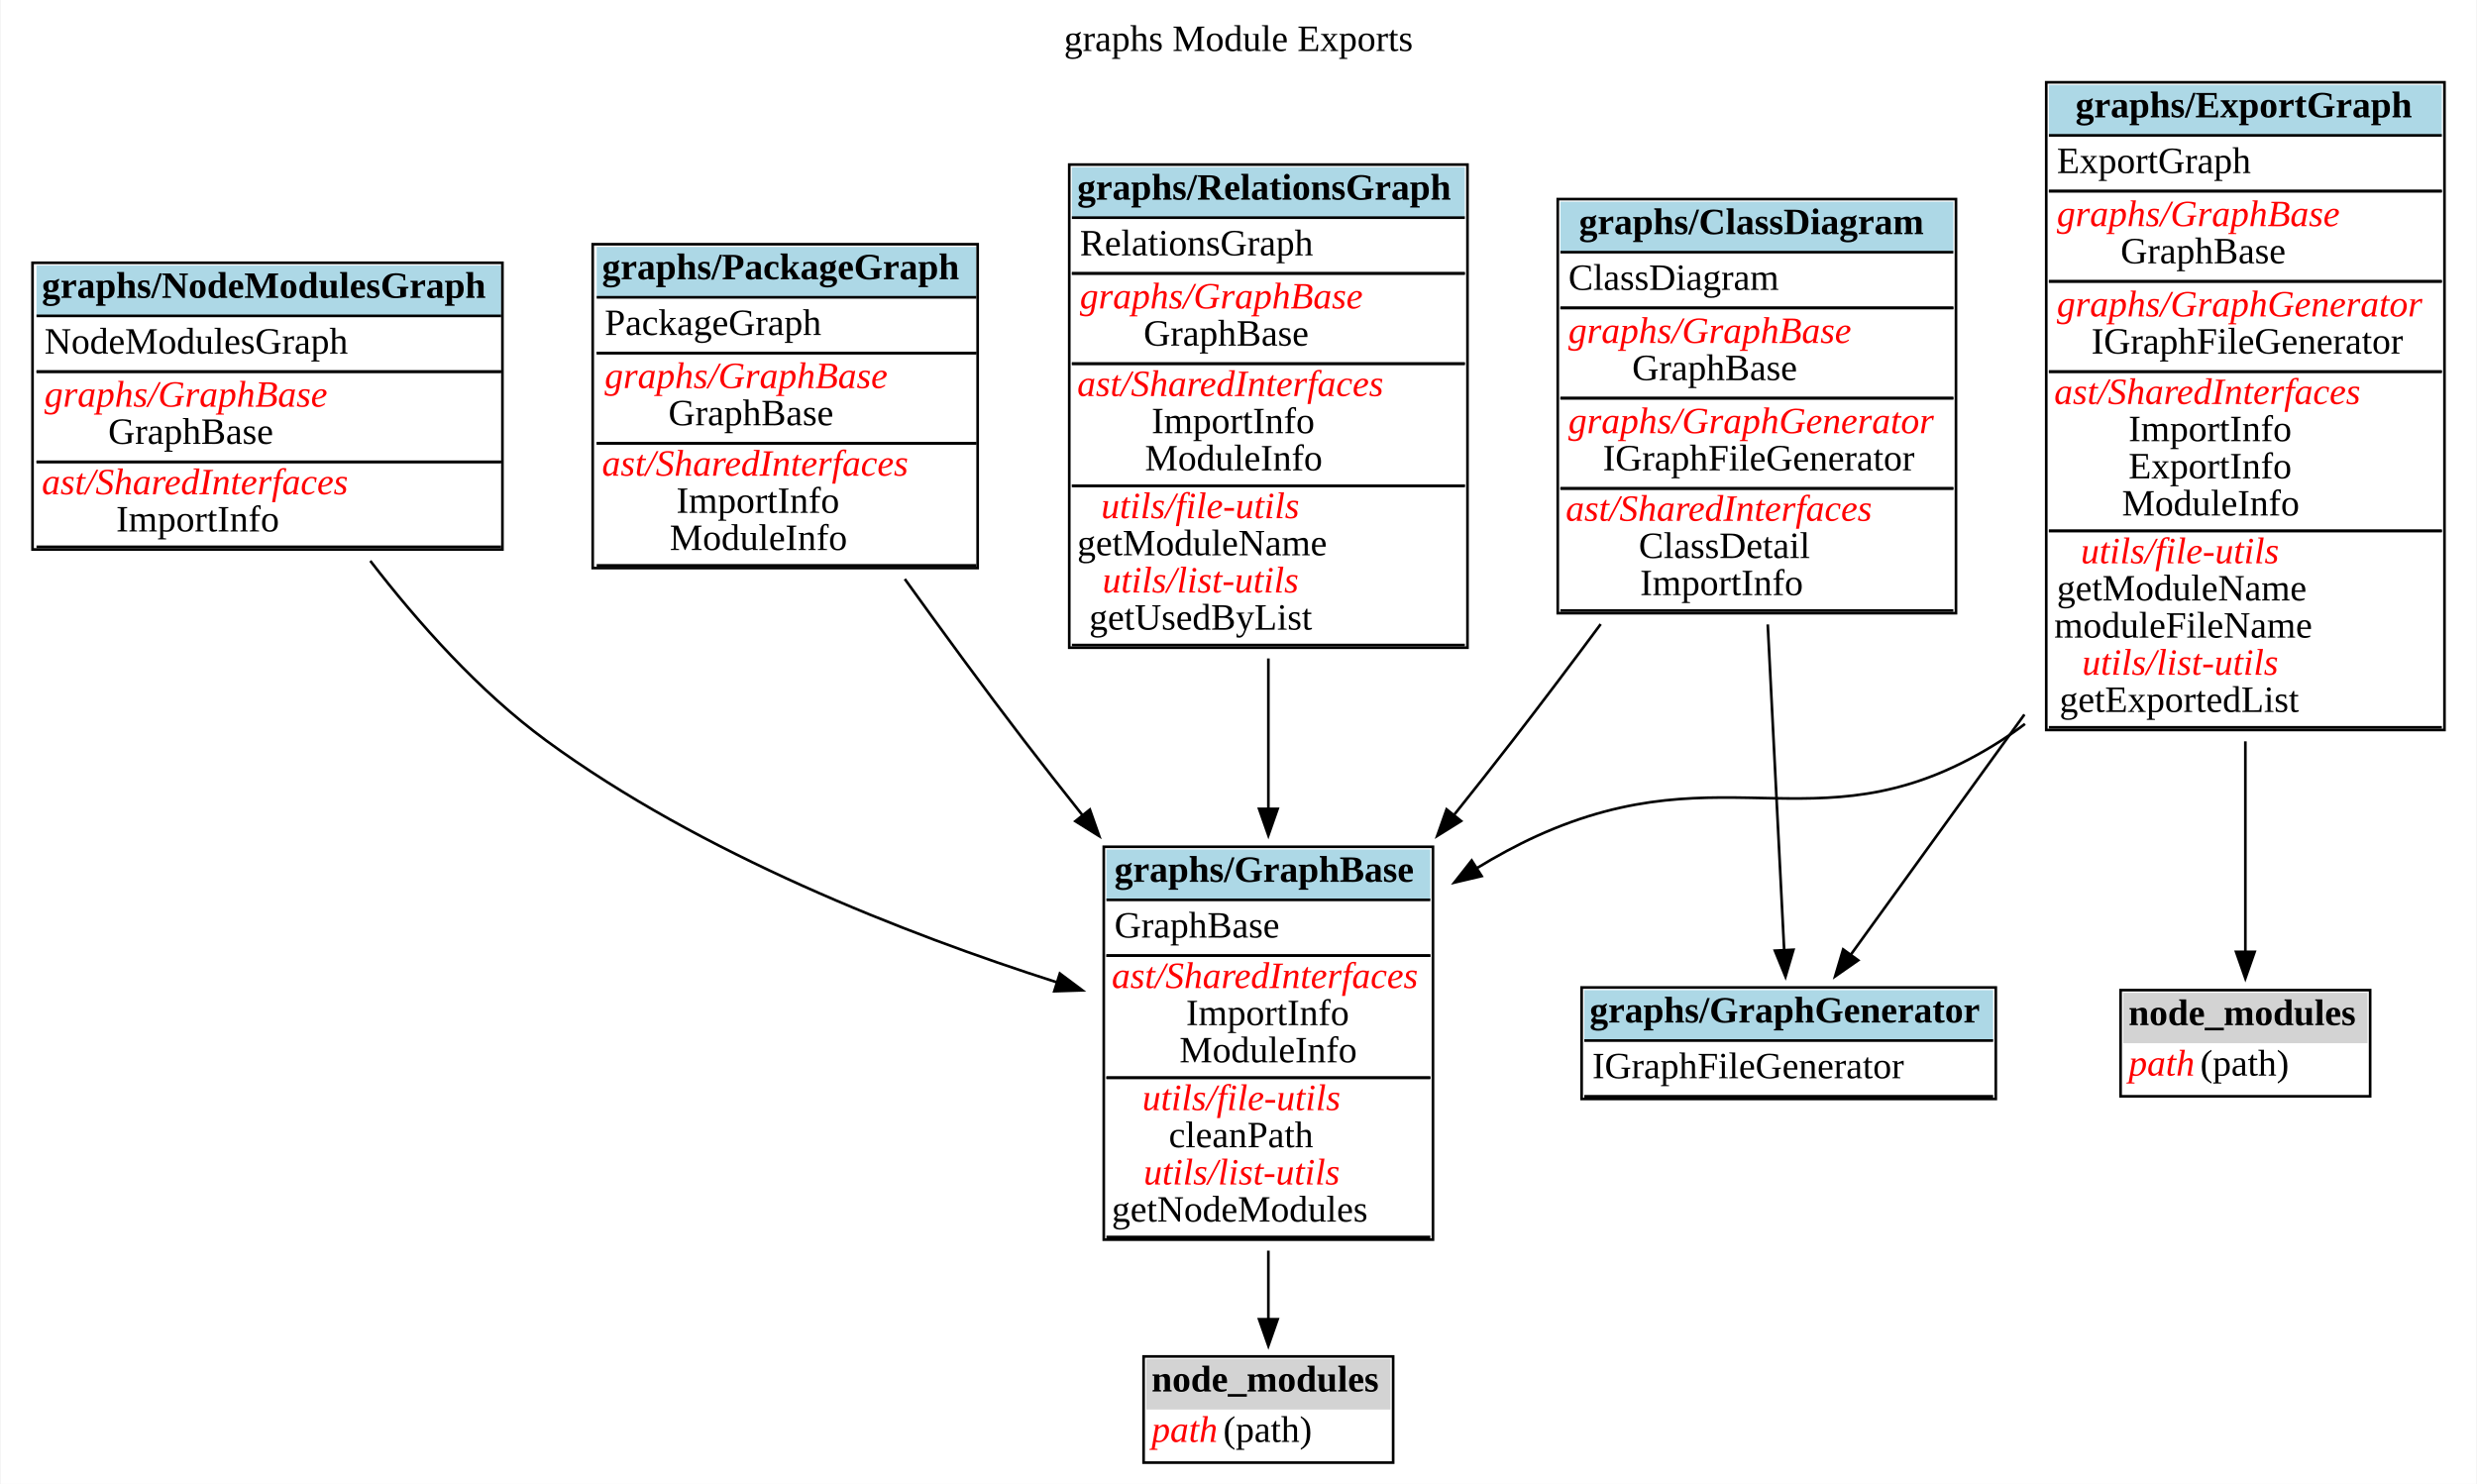
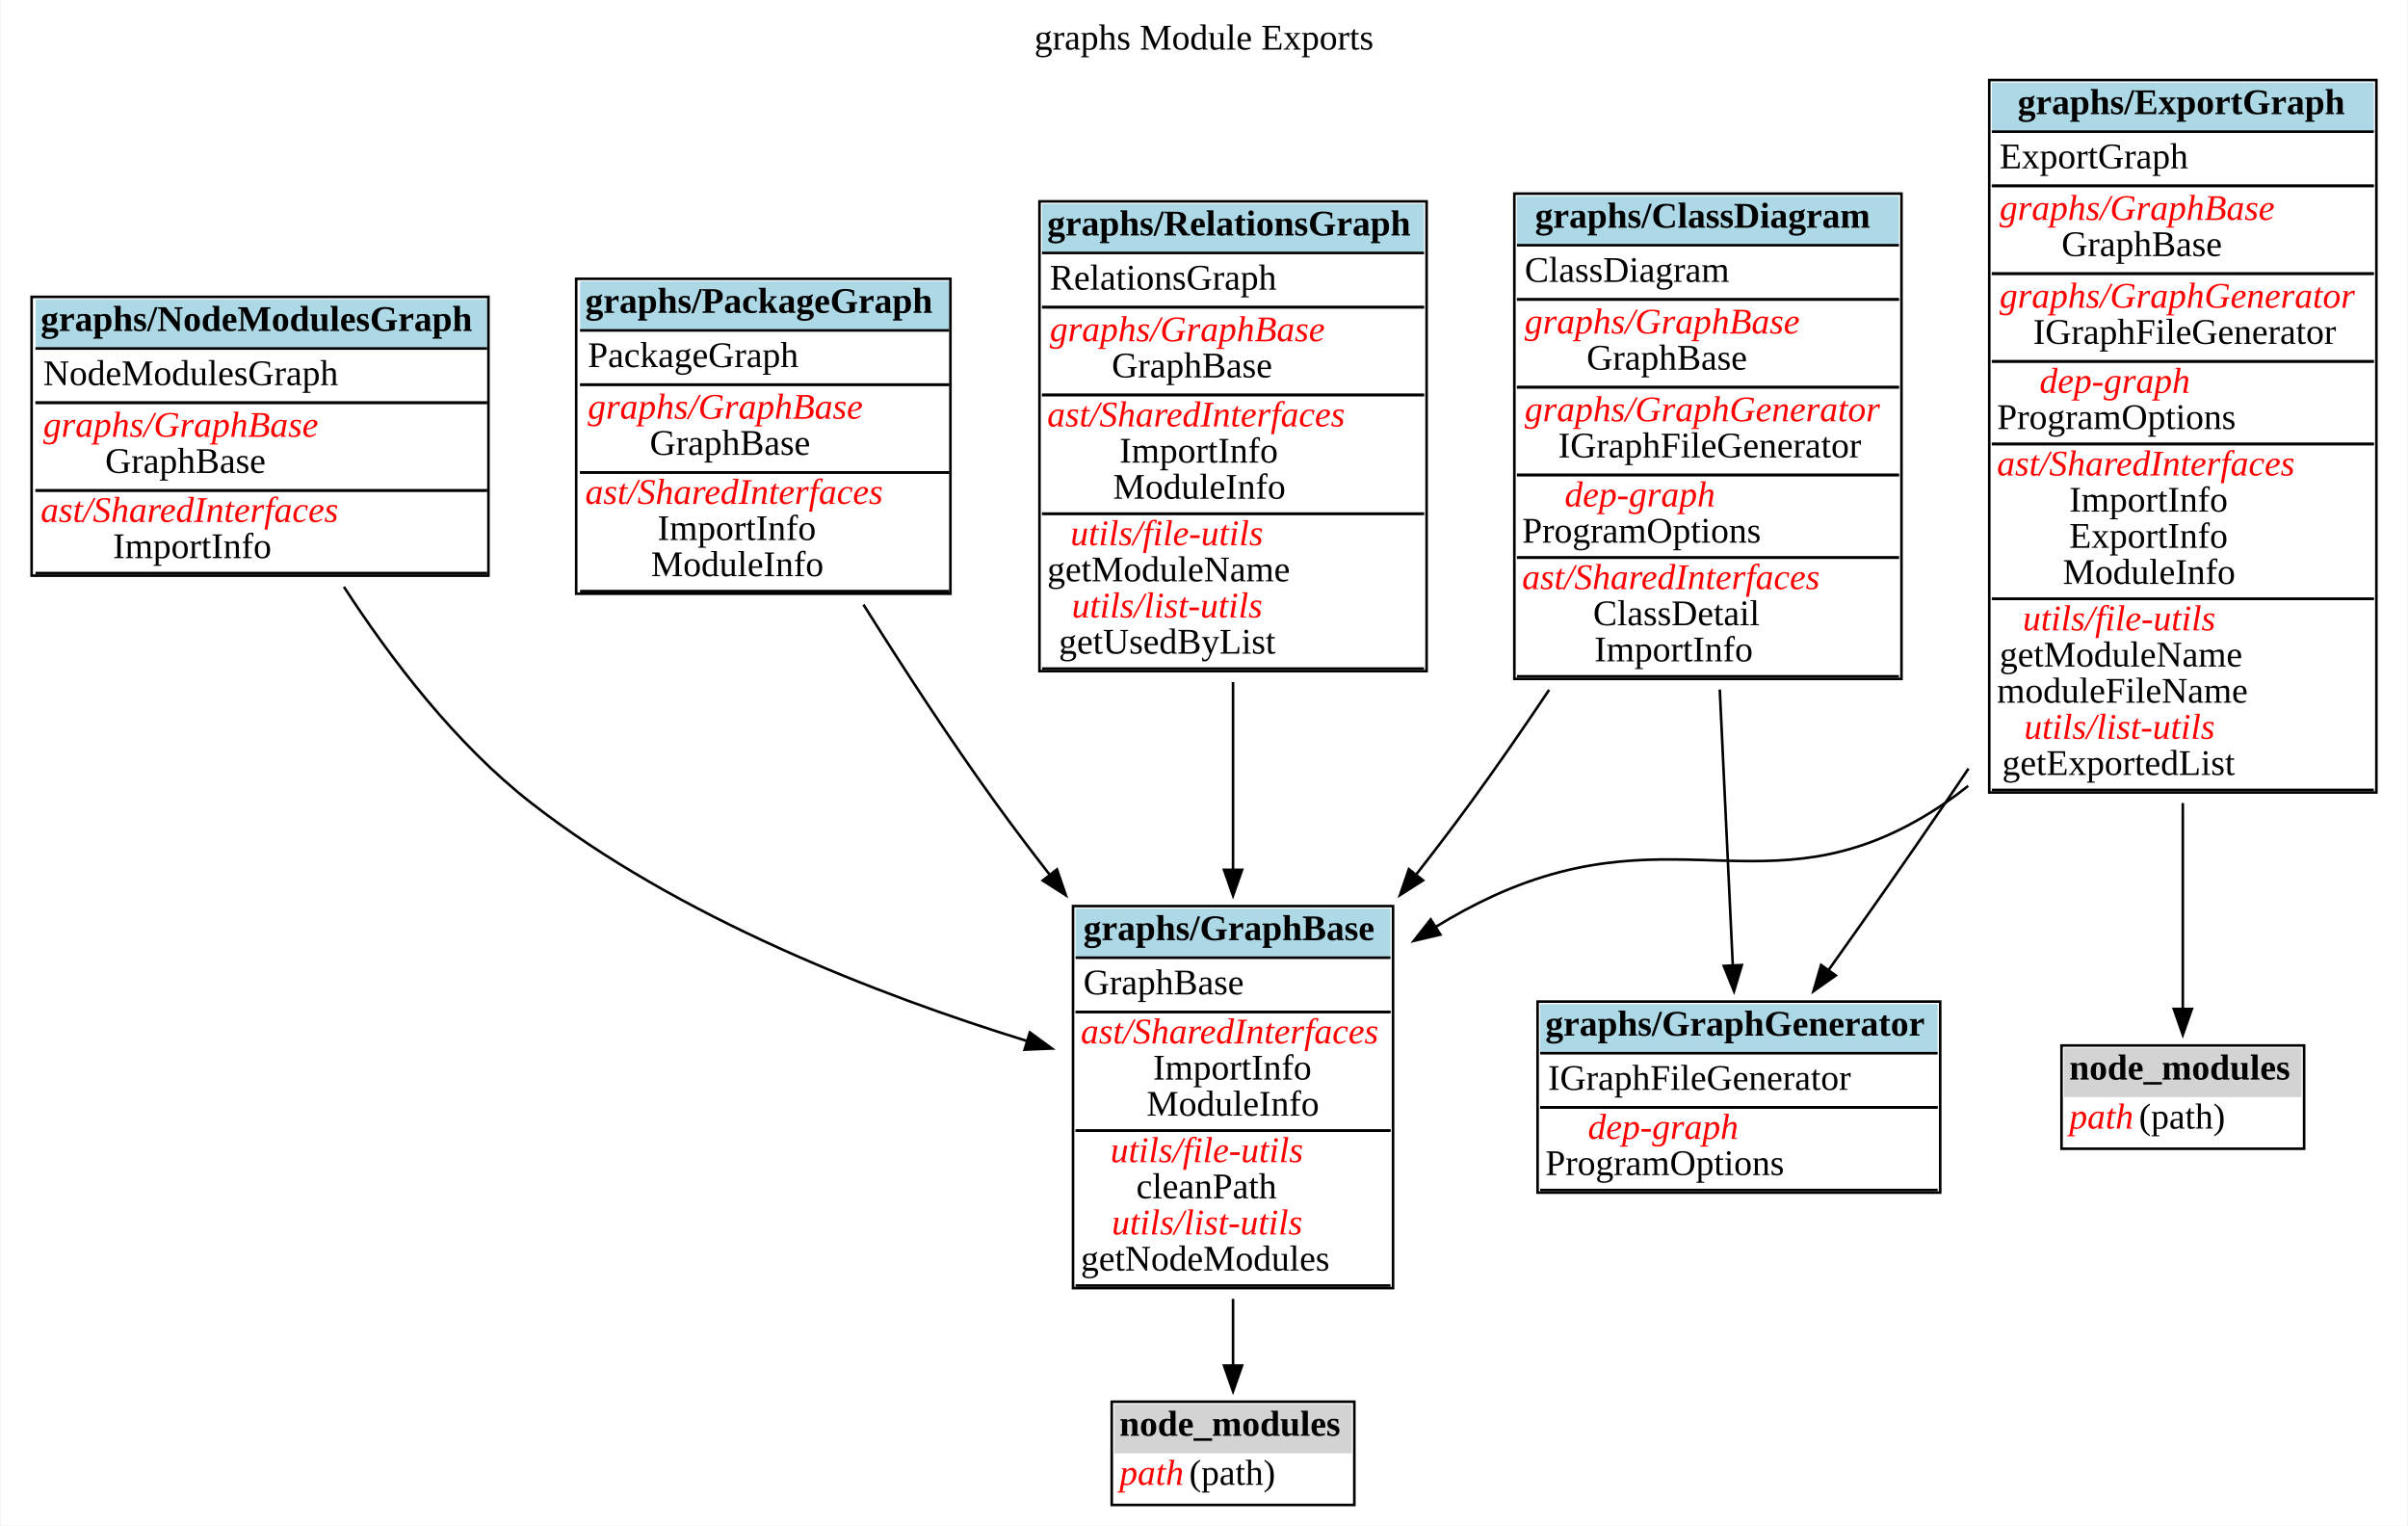
- <svg xmlns="http://www.w3.org/2000/svg" width="933pt" height="559pt" viewBox="0.00 0.00 932.50 559.00">
-   <g id="graph0" class="graph" transform="scale(1 1) rotate(0) translate(4 555)">
-     <polygon fill="white" stroke="transparent" points="-4,4 -4,-555 928.5,-555 928.5,4 -4,4" />
-     <text text-anchor="middle" x="462.25" y="-535.8" font-family="Times New Roman,serif" font-size="14.00">graphs Module Exports</text>
+ <svg xmlns="http://www.w3.org/2000/svg" xmlns:xlink="http://www.w3.org/1999/xlink" width="933pt" height="591pt" viewBox="0.00 0.00 932.50 591.00">
+   <g id="graph0" class="graph" transform="scale(1 1) rotate(0) translate(4 587)">
+     <polygon fill="white" stroke="transparent" points="-4,4 -4,-587 928.5,-587 928.5,4 -4,4" />
+     <text text-anchor="middle" x="462.25" y="-567.8" font-family="Times New Roman,serif" font-size="14.00">graphs Module Exports</text>
    <g id="node1" class="node">
-       <polygon fill="lightblue" stroke="transparent" points="583.5,-460 583.5,-479 731.5,-479 731.5,-460 583.5,-460" />
-       <text text-anchor="start" x="590.5" y="-466.8" font-family="Times New Roman,serif" font-weight="bold" font-size="14.00">graphs/ClassDiagram</text>
-       <polyline fill="none" stroke="black" points="583.5,-439 731.5,-439 " />
-       <polyline fill="none" stroke="black" points="731.5,-460 583.5,-460 " />
-       <text text-anchor="start" x="586.5" y="-445.8" font-family="Times New Roman,serif" font-size="14.00">ClassDiagram</text>
-       <polyline fill="none" stroke="black" points="583.5,-405 731.5,-405 " />
-       <polyline fill="none" stroke="black" points="731.5,-439 583.5,-439 " />
-       <text text-anchor="start" x="586.5" y="-425.8" font-family="Times New Roman,serif" font-style="italic" font-size="14.00" fill="red">graphs/GraphBase</text>
-       <text text-anchor="start" x="610.5" y="-411.8" font-family="Times New Roman,serif" font-size="14.00">GraphBase</text>
+       <g id="a_node1_0">
+         <a xlink:href="docs/tsdocs/modules/_graphs_ClassDiagram_.html" xlink:title="&lt;TABLE&gt;" target="_blank">
+           <polygon fill="lightblue" stroke="transparent" points="583.5,-492 583.5,-511 731.5,-511 731.5,-492 583.5,-492" />
+           <text text-anchor="start" x="590.5" y="-498.8" font-family="Times New Roman,serif" font-weight="bold" font-size="14.00">graphs/ClassDiagram</text>
+         </a>
+       </g>
+       <polyline fill="none" stroke="black" points="583.5,-471 731.5,-471 " />
+       <polyline fill="none" stroke="black" points="731.5,-492 583.5,-492 " />
+       <text text-anchor="start" x="586.5" y="-477.8" font-family="Times New Roman,serif" font-size="14.00">ClassDiagram</text>
+       <polyline fill="none" stroke="black" points="583.5,-437 731.5,-437 " />
+       <polyline fill="none" stroke="black" points="731.5,-471 583.5,-471 " />
+       <text text-anchor="start" x="586.5" y="-457.8" font-family="Times New Roman,serif" font-style="italic" font-size="14.00" fill="red">graphs/GraphBase</text>
+       <text text-anchor="start" x="610.5" y="-443.8" font-family="Times New Roman,serif" font-size="14.00">GraphBase</text>
+       <polyline fill="none" stroke="black" points="583.5,-403 731.5,-403 " />
+       <polyline fill="none" stroke="black" points="731.5,-437 583.5,-437 " />
+       <text text-anchor="start" x="586.5" y="-423.8" font-family="Times New Roman,serif" font-style="italic" font-size="14.00" fill="red">graphs/GraphGenerator</text>
+       <text text-anchor="start" x="599.5" y="-409.8" font-family="Times New Roman,serif" font-size="14.00">IGraphFileGenerator</text>
      <polyline fill="none" stroke="black" points="583.5,-371 731.5,-371 " />
-       <polyline fill="none" stroke="black" points="731.5,-405 583.5,-405 " />
-       <text text-anchor="start" x="586.5" y="-391.8" font-family="Times New Roman,serif" font-style="italic" font-size="14.00" fill="red">graphs/GraphGenerator</text>
-       <text text-anchor="start" x="599.5" y="-377.8" font-family="Times New Roman,serif" font-size="14.00">IGraphFileGenerator</text>
+       <polyline fill="none" stroke="black" points="731.5,-403 583.5,-403 " />
+       <text text-anchor="start" x="602" y="-390.8" font-family="Times New Roman,serif" font-style="italic" font-size="14.00" fill="red">dep-graph</text>
+       <text text-anchor="start" x="585.5" y="-376.8" font-family="Times New Roman,serif" font-size="14.00">ProgramOptions</text>
      <polyline fill="none" stroke="black" points="583.5,-325 731.5,-325 " />
      <polyline fill="none" stroke="black" points="731.5,-371 583.5,-371 " />
      <text text-anchor="start" x="585.5" y="-358.8" font-family="Times New Roman,serif" font-style="italic" font-size="14.00" fill="red">ast/SharedInterfaces</text>
      <text text-anchor="start" x="613" y="-344.8" font-family="Times New Roman,serif" font-size="14.00">ClassDetail</text>
      <text text-anchor="start" x="613.5" y="-330.8" font-family="Times New Roman,serif" font-size="14.00">ImportInfo</text>
-       <polygon fill="none" stroke="black" points="582.5,-324 582.5,-480 732.5,-480 732.5,-324 582.5,-324" />
+       <polygon fill="none" stroke="black" points="582.5,-324 582.5,-512 732.5,-512 732.5,-324 582.5,-324" />
    </g>
    <g id="node4" class="node">
-       <polygon fill="lightblue" stroke="transparent" points="412.5,-216 412.5,-235 534.5,-235 534.5,-216 412.5,-216" />
-       <text text-anchor="start" x="415.5" y="-222.8" font-family="Times New Roman,serif" font-weight="bold" font-size="14.00">graphs/GraphBase</text>
+       <g id="a_node4_1">
+         <a xlink:href="docs/tsdocs/modules/_graphs_GraphBase_.html" xlink:title="&lt;TABLE&gt;" target="_blank">
+           <polygon fill="lightblue" stroke="transparent" points="412.5,-216 412.5,-235 534.5,-235 534.5,-216 412.5,-216" />
+           <text text-anchor="start" x="415.5" y="-222.8" font-family="Times New Roman,serif" font-weight="bold" font-size="14.00">graphs/GraphBase</text>
+         </a>
+       </g>
      <polyline fill="none" stroke="black" points="412.5,-195 534.5,-195 " />
      <polyline fill="none" stroke="black" points="534.5,-216 412.5,-216 " />
      <text text-anchor="start" x="415.5" y="-201.8" font-family="Times New Roman,serif" font-size="14.00">GraphBase</text>
      <polyline fill="none" stroke="black" points="412.5,-149 534.5,-149 " />
      <polyline fill="none" stroke="black" points="534.5,-195 412.5,-195 " />
      <text text-anchor="start" x="414.5" y="-182.8" font-family="Times New Roman,serif" font-style="italic" font-size="14.00" fill="red">ast/SharedInterfaces</text>
      <text text-anchor="start" x="442.5" y="-168.8" font-family="Times New Roman,serif" font-size="14.00">ImportInfo</text>
      <text text-anchor="start" x="440" y="-154.8" font-family="Times New Roman,serif" font-size="14.00">ModuleInfo</text>
      <polyline fill="none" stroke="black" points="412.5,-89 534.5,-89 " />
      <polyline fill="none" stroke="black" points="534.5,-149 412.5,-149 " />
      <text text-anchor="start" x="426" y="-136.8" font-family="Times New Roman,serif" font-style="italic" font-size="14.00" fill="red">utils/file-utils</text>
      <text text-anchor="start" x="436" y="-122.8" font-family="Times New Roman,serif" font-size="14.00">cleanPath</text>
      <text text-anchor="start" x="426.5" y="-108.8" font-family="Times New Roman,serif" font-style="italic" font-size="14.00" fill="red">utils/list-utils</text>
      <text text-anchor="start" x="414.5" y="-94.8" font-family="Times New Roman,serif" font-size="14.00">getNodeModules</text>
      <polygon fill="none" stroke="black" points="411.5,-88 411.5,-236 535.5,-236 535.5,-88 411.5,-88" />
    </g>
    <g id="edge3" class="edge">
-       <path fill="none" stroke="black" d="M598.68,-319.88C587.78,-305.18 576.39,-290.06 565.5,-276 558.42,-266.86 550.94,-257.38 543.42,-247.97" />
-       <polygon fill="black" stroke="black" points="546.09,-245.71 537.1,-240.1 540.63,-250.09 546.09,-245.71" />
+       <path fill="none" stroke="black" d="M595.97,-319.76C586.04,-304.92 575.67,-289.93 565.5,-276 558.87,-266.91 551.76,-257.57 544.55,-248.34" />
+       <polygon fill="black" stroke="black" points="547.12,-245.96 538.19,-240.27 541.62,-250.29 547.12,-245.96" />
    </g>
    <g id="node6" class="node">
-       <polygon fill="lightblue" stroke="transparent" points="592.5,-163 592.5,-182 746.5,-182 746.5,-163 592.5,-163" />
-       <text text-anchor="start" x="594.5" y="-169.8" font-family="Times New Roman,serif" font-weight="bold" font-size="14.00">graphs/GraphGenerator</text>
-       <polyline fill="none" stroke="black" points="592.5,-142 746.5,-142 " />
-       <polyline fill="none" stroke="black" points="746.5,-163 592.5,-163 " />
-       <text text-anchor="start" x="595.5" y="-148.8" font-family="Times New Roman,serif" font-size="14.00">IGraphFileGenerator</text>
-       <polygon fill="none" stroke="black" points="591.5,-141 591.5,-183 747.5,-183 747.5,-141 591.5,-141" />
+       <g id="a_node6_2">
+         <a xlink:href="docs/tsdocs/modules/_graphs_GraphGenerator_.html" xlink:title="&lt;TABLE&gt;" target="_blank">
+           <polygon fill="lightblue" stroke="transparent" points="592.5,-179 592.5,-198 746.5,-198 746.5,-179 592.5,-179" />
+           <text text-anchor="start" x="594.5" y="-185.8" font-family="Times New Roman,serif" font-weight="bold" font-size="14.00">graphs/GraphGenerator</text>
+         </a>
+       </g>
+       <polyline fill="none" stroke="black" points="592.5,-158 746.5,-158 " />
+       <polyline fill="none" stroke="black" points="746.5,-179 592.5,-179 " />
+       <text text-anchor="start" x="595.5" y="-164.8" font-family="Times New Roman,serif" font-size="14.00">IGraphFileGenerator</text>
+       <polyline fill="none" stroke="black" points="592.5,-126 746.5,-126 " />
+       <polyline fill="none" stroke="black" points="746.5,-158 592.5,-158 " />
+       <text text-anchor="start" x="611" y="-145.8" font-family="Times New Roman,serif" font-style="italic" font-size="14.00" fill="red">dep-graph</text>
+       <text text-anchor="start" x="594.5" y="-131.8" font-family="Times New Roman,serif" font-size="14.00">ProgramOptions</text>
+       <polygon fill="none" stroke="black" points="591.5,-125 591.5,-199 747.5,-199 747.5,-125 591.5,-125" />
    </g>
    <g id="edge4" class="edge">
-       <path fill="none" stroke="black" d="M661.6,-319.76C663.71,-277.9 666.17,-229.08 667.78,-197.19" />
-       <polygon fill="black" stroke="black" points="671.28,-197.22 668.29,-187.06 664.29,-196.87 671.28,-197.22" />
+       <path fill="none" stroke="black" d="M662.09,-319.89C663.8,-283.56 665.68,-243.77 667.12,-213.35" />
+       <polygon fill="black" stroke="black" points="670.63,-213.15 667.61,-203 663.64,-212.82 670.63,-213.15" />
    </g>
    <g id="node2" class="node">
-       <polygon fill="lightblue" stroke="transparent" points="767.5,-504 767.5,-523 915.5,-523 915.5,-504 767.5,-504" />
-       <text text-anchor="start" x="777.5" y="-510.8" font-family="Times New Roman,serif" font-weight="bold" font-size="14.00">graphs/ExportGraph</text>
-       <polyline fill="none" stroke="black" points="767.5,-483 915.5,-483 " />
-       <polyline fill="none" stroke="black" points="915.5,-504 767.5,-504 " />
-       <text text-anchor="start" x="770.5" y="-489.8" font-family="Times New Roman,serif" font-size="14.00">ExportGraph</text>
-       <polyline fill="none" stroke="black" points="767.5,-449 915.5,-449 " />
-       <polyline fill="none" stroke="black" points="915.5,-483 767.5,-483 " />
-       <text text-anchor="start" x="770.5" y="-469.8" font-family="Times New Roman,serif" font-style="italic" font-size="14.00" fill="red">graphs/GraphBase</text>
-       <text text-anchor="start" x="794.5" y="-455.8" font-family="Times New Roman,serif" font-size="14.00">GraphBase</text>
+       <g id="a_node2_3">
+         <a xlink:href="docs/tsdocs/modules/_graphs_ExportGraph_.html" xlink:title="&lt;TABLE&gt;" target="_blank">
+           <polygon fill="lightblue" stroke="transparent" points="767.5,-536 767.5,-555 915.5,-555 915.5,-536 767.5,-536" />
+           <text text-anchor="start" x="777.5" y="-542.8" font-family="Times New Roman,serif" font-weight="bold" font-size="14.00">graphs/ExportGraph</text>
+         </a>
+       </g>
+       <polyline fill="none" stroke="black" points="767.5,-515 915.5,-515 " />
+       <polyline fill="none" stroke="black" points="915.5,-536 767.5,-536 " />
+       <text text-anchor="start" x="770.5" y="-521.8" font-family="Times New Roman,serif" font-size="14.00">ExportGraph</text>
+       <polyline fill="none" stroke="black" points="767.5,-481 915.5,-481 " />
+       <polyline fill="none" stroke="black" points="915.5,-515 767.5,-515 " />
+       <text text-anchor="start" x="770.5" y="-501.8" font-family="Times New Roman,serif" font-style="italic" font-size="14.00" fill="red">graphs/GraphBase</text>
+       <text text-anchor="start" x="794.5" y="-487.8" font-family="Times New Roman,serif" font-size="14.00">GraphBase</text>
+       <polyline fill="none" stroke="black" points="767.5,-447 915.5,-447 " />
+       <polyline fill="none" stroke="black" points="915.5,-481 767.5,-481 " />
+       <text text-anchor="start" x="770.5" y="-467.8" font-family="Times New Roman,serif" font-style="italic" font-size="14.00" fill="red">graphs/GraphGenerator</text>
+       <text text-anchor="start" x="783.5" y="-453.8" font-family="Times New Roman,serif" font-size="14.00">IGraphFileGenerator</text>
      <polyline fill="none" stroke="black" points="767.5,-415 915.5,-415 " />
-       <polyline fill="none" stroke="black" points="915.5,-449 767.5,-449 " />
-       <text text-anchor="start" x="770.5" y="-435.8" font-family="Times New Roman,serif" font-style="italic" font-size="14.00" fill="red">graphs/GraphGenerator</text>
-       <text text-anchor="start" x="783.5" y="-421.8" font-family="Times New Roman,serif" font-size="14.00">IGraphFileGenerator</text>
+       <polyline fill="none" stroke="black" points="915.5,-447 767.5,-447 " />
+       <text text-anchor="start" x="786" y="-434.8" font-family="Times New Roman,serif" font-style="italic" font-size="14.00" fill="red">dep-graph</text>
+       <text text-anchor="start" x="769.5" y="-420.8" font-family="Times New Roman,serif" font-size="14.00">ProgramOptions</text>
      <polyline fill="none" stroke="black" points="767.5,-355 915.5,-355 " />
      <polyline fill="none" stroke="black" points="915.5,-415 767.5,-415 " />
      <text text-anchor="start" x="769.5" y="-402.8" font-family="Times New Roman,serif" font-style="italic" font-size="14.00" fill="red">ast/SharedInterfaces</text>
      <text text-anchor="start" x="797.5" y="-388.8" font-family="Times New Roman,serif" font-size="14.00">ImportInfo</text>
      <text text-anchor="start" x="797.5" y="-374.8" font-family="Times New Roman,serif" font-size="14.00">ExportInfo</text>
      <text text-anchor="start" x="795" y="-360.8" font-family="Times New Roman,serif" font-size="14.00">ModuleInfo</text>
      <polyline fill="none" stroke="black" points="767.5,-281 915.5,-281 " />
      <polyline fill="none" stroke="black" points="915.5,-355 767.5,-355 " />
      <text text-anchor="start" x="779.5" y="-342.8" font-family="Times New Roman,serif" font-style="italic" font-size="14.00" fill="red">utils/file-utils</text>
      <text text-anchor="start" x="770.5" y="-328.8" font-family="Times New Roman,serif" font-size="14.00">getModuleName</text>
      <text text-anchor="start" x="769.5" y="-314.8" font-family="Times New Roman,serif" font-size="14.00">moduleFileName</text>
      <text text-anchor="start" x="780" y="-300.8" font-family="Times New Roman,serif" font-style="italic" font-size="14.00" fill="red">utils/list-utils</text>
      <text text-anchor="start" x="771.5" y="-286.8" font-family="Times New Roman,serif" font-size="14.00">getExportedList</text>
-       <polygon fill="none" stroke="black" points="766.5,-280 766.5,-524 916.5,-524 916.5,-280 766.5,-280" />
+       <polygon fill="none" stroke="black" points="766.5,-280 766.5,-556 916.5,-556 916.5,-280 766.5,-280" />
    </g>
    <g id="node3" class="node">
      <polygon fill="lightgrey" stroke="transparent" points="795.5,-162 795.5,-181 887.5,-181 887.5,-162 795.5,-162" />
      <text text-anchor="start" x="797.5" y="-168.8" font-family="Times New Roman,serif" font-weight="bold" font-size="14.00">node_modules</text>
      <text text-anchor="start" x="797.5" y="-149.8" font-family="Times New Roman,serif" font-style="italic" font-size="14.00" fill="red">path</text>
      <text text-anchor="start" x="824.5" y="-149.8" font-family="Times New Roman,serif" font-size="14.00"> (path)</text>
      <polygon fill="none" stroke="black" points="794.5,-142 794.5,-182 888.5,-182 888.5,-142 794.5,-142" />
    </g>
    <g id="edge1" class="edge">
-       <path fill="none" stroke="black" d="M841.5,-275.73C841.5,-246.41 841.5,-217.61 841.5,-196.45" />
-       <polygon fill="black" stroke="black" points="845,-196.42 841.5,-186.42 838,-196.42 845,-196.42" />
+       <path fill="none" stroke="black" d="M841.5,-275.89C841.5,-246.13 841.5,-217.42 841.5,-196.4" />
+       <polygon fill="black" stroke="black" points="845,-196.15 841.5,-186.15 838,-196.15 845,-196.15" />
    </g>
    <g id="edge5" class="edge">
-       <path fill="none" stroke="black" d="M758.49,-282.29C755.56,-280.06 752.56,-277.96 749.5,-276 682.63,-233.18 646.77,-272.89 574.5,-240 566.93,-236.55 559.39,-232.45 552.05,-227.96" />
+       <path fill="none" stroke="black" d="M758.33,-282.56C755.46,-280.25 752.52,-278.06 749.5,-276 683.86,-231.31 646.77,-272.89 574.5,-240 566.93,-236.55 559.39,-232.45 552.05,-227.96" />
      <polygon fill="black" stroke="black" points="553.84,-224.95 543.53,-222.52 550.08,-230.85 553.84,-224.95" />
    </g>
    <g id="edge6" class="edge">
-       <path fill="none" stroke="black" d="M758.27,-285.83C734.29,-252.65 710.02,-219.07 692.94,-195.43" />
-       <polygon fill="black" stroke="black" points="695.67,-193.24 686.98,-187.19 690,-197.34 695.67,-193.24" />
+       <path fill="none" stroke="black" d="M758.47,-289.27C755.45,-284.79 752.46,-280.35 749.5,-276 734.96,-254.61 718.5,-231.23 704.31,-211.32" />
+       <polygon fill="black" stroke="black" points="707.04,-209.12 698.38,-203.01 701.34,-213.18 707.04,-209.12" />
    </g>
    <g id="node5" class="node">
      <polygon fill="lightgrey" stroke="transparent" points="427.5,-24 427.5,-43 519.5,-43 519.5,-24 427.5,-24" />
      <text text-anchor="start" x="429.5" y="-30.8" font-family="Times New Roman,serif" font-weight="bold" font-size="14.00">node_modules</text>
      <text text-anchor="start" x="429.5" y="-11.8" font-family="Times New Roman,serif" font-style="italic" font-size="14.00" fill="red">path</text>
      <text text-anchor="start" x="456.5" y="-11.8" font-family="Times New Roman,serif" font-size="14.00"> (path)</text>
      <polygon fill="none" stroke="black" points="426.5,-4 426.5,-44 520.5,-44 520.5,-4 426.5,-4" />
    </g>
    <g id="edge2" class="edge">
      <path fill="none" stroke="black" d="M473.5,-83.86C473.5,-74.88 473.5,-66.11 473.5,-58.2" />
      <polygon fill="black" stroke="black" points="477,-58.01 473.5,-48.01 470,-58.01 477,-58.01" />
    </g>
    <g id="node7" class="node">
-       <polygon fill="lightblue" stroke="transparent" points="9.5,-436 9.5,-455 184.5,-455 184.5,-436 9.5,-436" />
-       <text text-anchor="start" x="11.5" y="-442.8" font-family="Times New Roman,serif" font-weight="bold" font-size="14.00">graphs/NodeModulesGraph</text>
-       <polyline fill="none" stroke="black" points="9.5,-415 184.5,-415 " />
-       <polyline fill="none" stroke="black" points="184.5,-436 9.5,-436 " />
-       <text text-anchor="start" x="12.5" y="-421.8" font-family="Times New Roman,serif" font-size="14.00">NodeModulesGraph</text>
-       <polyline fill="none" stroke="black" points="9.5,-381 184.5,-381 " />
-       <polyline fill="none" stroke="black" points="184.5,-415 9.5,-415 " />
-       <text text-anchor="start" x="12.5" y="-401.8" font-family="Times New Roman,serif" font-style="italic" font-size="14.00" fill="red">graphs/GraphBase</text>
-       <text text-anchor="start" x="36.5" y="-387.8" font-family="Times New Roman,serif" font-size="14.00">GraphBase</text>
-       <polyline fill="none" stroke="black" points="9.5,-349 184.5,-349 " />
-       <polyline fill="none" stroke="black" points="184.5,-381 9.5,-381 " />
-       <text text-anchor="start" x="11.5" y="-368.8" font-family="Times New Roman,serif" font-style="italic" font-size="14.00" fill="red">ast/SharedInterfaces</text>
-       <text text-anchor="start" x="39.5" y="-354.8" font-family="Times New Roman,serif" font-size="14.00">ImportInfo</text>
-       <polygon fill="none" stroke="black" points="8,-348 8,-456 185,-456 185,-348 8,-348" />
+       <g id="a_node7_4">
+         <a xlink:href="docs/tsdocs/modules/_graphs_NodeModulesGraph_.html" xlink:title="&lt;TABLE&gt;" target="_blank">
+           <polygon fill="lightblue" stroke="transparent" points="9.5,-452 9.5,-471 184.5,-471 184.5,-452 9.5,-452" />
+           <text text-anchor="start" x="11.5" y="-458.8" font-family="Times New Roman,serif" font-weight="bold" font-size="14.00">graphs/NodeModulesGraph</text>
+         </a>
+       </g>
+       <polyline fill="none" stroke="black" points="9.5,-431 184.5,-431 " />
+       <polyline fill="none" stroke="black" points="184.5,-452 9.5,-452 " />
+       <text text-anchor="start" x="12.5" y="-437.8" font-family="Times New Roman,serif" font-size="14.00">NodeModulesGraph</text>
+       <polyline fill="none" stroke="black" points="9.5,-397 184.5,-397 " />
+       <polyline fill="none" stroke="black" points="184.5,-431 9.5,-431 " />
+       <text text-anchor="start" x="12.5" y="-417.8" font-family="Times New Roman,serif" font-style="italic" font-size="14.00" fill="red">graphs/GraphBase</text>
+       <text text-anchor="start" x="36.5" y="-403.8" font-family="Times New Roman,serif" font-size="14.00">GraphBase</text>
+       <polyline fill="none" stroke="black" points="9.5,-365 184.5,-365 " />
+       <polyline fill="none" stroke="black" points="184.5,-397 9.5,-397 " />
+       <text text-anchor="start" x="11.5" y="-384.8" font-family="Times New Roman,serif" font-style="italic" font-size="14.00" fill="red">ast/SharedInterfaces</text>
+       <text text-anchor="start" x="39.5" y="-370.8" font-family="Times New Roman,serif" font-size="14.00">ImportInfo</text>
+       <polygon fill="none" stroke="black" points="8,-364 8,-472 185,-472 185,-364 8,-364" />
    </g>
    <g id="edge7" class="edge">
-       <path fill="none" stroke="black" d="M135.23,-343.71C153.23,-320.35 176.25,-294.52 201.5,-276 259.77,-233.25 336.6,-203.27 393.74,-184.98" />
-       <polygon fill="black" stroke="black" points="394.96,-188.26 403.45,-181.92 392.86,-181.58 394.96,-188.26" />
+       <path fill="none" stroke="black" d="M129,-359.67C147.33,-331.45 172.38,-298.71 201.5,-276 258.68,-231.42 335.97,-201.55 393.54,-183.78" />
+       <polygon fill="black" stroke="black" points="394.77,-187.07 403.33,-180.82 392.74,-180.37 394.77,-187.07" />
    </g>
    <g id="node8" class="node">
-       <polygon fill="lightblue" stroke="transparent" points="220.5,-443 220.5,-462 363.5,-462 363.5,-443 220.5,-443" />
-       <text text-anchor="start" x="222.5" y="-449.8" font-family="Times New Roman,serif" font-weight="bold" font-size="14.00">graphs/PackageGraph</text>
-       <polyline fill="none" stroke="black" points="220.5,-422 363.5,-422 " />
-       <polyline fill="none" stroke="black" points="363.5,-443 220.5,-443 " />
-       <text text-anchor="start" x="223.5" y="-428.8" font-family="Times New Roman,serif" font-size="14.00">PackageGraph</text>
-       <polyline fill="none" stroke="black" points="220.5,-388 363.5,-388 " />
-       <polyline fill="none" stroke="black" points="363.5,-422 220.5,-422 " />
-       <text text-anchor="start" x="223.5" y="-408.8" font-family="Times New Roman,serif" font-style="italic" font-size="14.00" fill="red">graphs/GraphBase</text>
-       <text text-anchor="start" x="247.5" y="-394.8" font-family="Times New Roman,serif" font-size="14.00">GraphBase</text>
-       <polyline fill="none" stroke="black" points="220.5,-342 363.5,-342 " />
-       <polyline fill="none" stroke="black" points="363.5,-388 220.5,-388 " />
-       <text text-anchor="start" x="222.5" y="-375.8" font-family="Times New Roman,serif" font-style="italic" font-size="14.00" fill="red">ast/SharedInterfaces</text>
-       <text text-anchor="start" x="250.5" y="-361.8" font-family="Times New Roman,serif" font-size="14.00">ImportInfo</text>
-       <text text-anchor="start" x="248" y="-347.8" font-family="Times New Roman,serif" font-size="14.00">ModuleInfo</text>
-       <polygon fill="none" stroke="black" points="219,-341 219,-463 364,-463 364,-341 219,-341" />
+       <g id="a_node8_5">
+         <a xlink:href="docs/tsdocs/modules/_graphs_PackageGraph_.html" xlink:title="&lt;TABLE&gt;" target="_blank">
+           <polygon fill="lightblue" stroke="transparent" points="220.5,-459 220.5,-478 363.5,-478 363.5,-459 220.5,-459" />
+           <text text-anchor="start" x="222.5" y="-465.8" font-family="Times New Roman,serif" font-weight="bold" font-size="14.00">graphs/PackageGraph</text>
+         </a>
+       </g>
+       <polyline fill="none" stroke="black" points="220.5,-438 363.5,-438 " />
+       <polyline fill="none" stroke="black" points="363.5,-459 220.5,-459 " />
+       <text text-anchor="start" x="223.5" y="-444.8" font-family="Times New Roman,serif" font-size="14.00">PackageGraph</text>
+       <polyline fill="none" stroke="black" points="220.5,-404 363.5,-404 " />
+       <polyline fill="none" stroke="black" points="363.5,-438 220.5,-438 " />
+       <text text-anchor="start" x="223.5" y="-424.8" font-family="Times New Roman,serif" font-style="italic" font-size="14.00" fill="red">graphs/GraphBase</text>
+       <text text-anchor="start" x="247.5" y="-410.8" font-family="Times New Roman,serif" font-size="14.00">GraphBase</text>
+       <polyline fill="none" stroke="black" points="220.5,-358 363.5,-358 " />
+       <polyline fill="none" stroke="black" points="363.5,-404 220.5,-404 " />
+       <text text-anchor="start" x="222.5" y="-391.8" font-family="Times New Roman,serif" font-style="italic" font-size="14.00" fill="red">ast/SharedInterfaces</text>
+       <text text-anchor="start" x="250.5" y="-377.8" font-family="Times New Roman,serif" font-size="14.00">ImportInfo</text>
+       <text text-anchor="start" x="248" y="-363.8" font-family="Times New Roman,serif" font-size="14.00">ModuleInfo</text>
+       <polygon fill="none" stroke="black" points="219,-357 219,-479 364,-479 364,-357 219,-357" />
    </g>
    <g id="edge8" class="edge">
-       <path fill="none" stroke="black" d="M336.56,-336.87C350.71,-317.17 366.54,-295.53 381.5,-276 388.53,-266.82 395.98,-257.32 403.48,-247.9" />
-       <polygon fill="black" stroke="black" points="406.27,-250.01 409.79,-240.02 400.81,-245.64 406.27,-250.01" />
+       <path fill="none" stroke="black" d="M330.3,-352.8C345.64,-328.34 363.81,-300.48 381.5,-276 388.09,-266.88 395.17,-257.52 402.36,-248.28" />
+       <polygon fill="black" stroke="black" points="405.28,-250.22 408.71,-240.19 399.78,-245.9 405.28,-250.22" />
    </g>
    <g id="node9" class="node">
-       <polygon fill="lightblue" stroke="transparent" points="399.5,-473 399.5,-492 547.5,-492 547.5,-473 399.5,-473" />
-       <text text-anchor="start" x="401.5" y="-479.8" font-family="Times New Roman,serif" font-weight="bold" font-size="14.00">graphs/RelationsGraph</text>
-       <polyline fill="none" stroke="black" points="399.5,-452 547.5,-452 " />
-       <polyline fill="none" stroke="black" points="547.5,-473 399.5,-473 " />
-       <text text-anchor="start" x="402.5" y="-458.8" font-family="Times New Roman,serif" font-size="14.00">RelationsGraph</text>
-       <polyline fill="none" stroke="black" points="399.5,-418 547.5,-418 " />
-       <polyline fill="none" stroke="black" points="547.5,-452 399.5,-452 " />
-       <text text-anchor="start" x="402.5" y="-438.8" font-family="Times New Roman,serif" font-style="italic" font-size="14.00" fill="red">graphs/GraphBase</text>
-       <text text-anchor="start" x="426.5" y="-424.8" font-family="Times New Roman,serif" font-size="14.00">GraphBase</text>
-       <polyline fill="none" stroke="black" points="399.5,-372 547.5,-372 " />
-       <polyline fill="none" stroke="black" points="547.5,-418 399.5,-418 " />
-       <text text-anchor="start" x="401.5" y="-405.8" font-family="Times New Roman,serif" font-style="italic" font-size="14.00" fill="red">ast/SharedInterfaces</text>
-       <text text-anchor="start" x="429.5" y="-391.8" font-family="Times New Roman,serif" font-size="14.00">ImportInfo</text>
-       <text text-anchor="start" x="427" y="-377.8" font-family="Times New Roman,serif" font-size="14.00">ModuleInfo</text>
-       <polyline fill="none" stroke="black" points="399.5,-312 547.5,-312 " />
-       <polyline fill="none" stroke="black" points="547.5,-372 399.5,-372 " />
-       <text text-anchor="start" x="410.5" y="-359.8" font-family="Times New Roman,serif" font-style="italic" font-size="14.00" fill="red">utils/file-utils</text>
-       <text text-anchor="start" x="401.5" y="-345.8" font-family="Times New Roman,serif" font-size="14.00">getModuleName</text>
-       <text text-anchor="start" x="411" y="-331.8" font-family="Times New Roman,serif" font-style="italic" font-size="14.00" fill="red">utils/list-utils</text>
-       <text text-anchor="start" x="406" y="-317.8" font-family="Times New Roman,serif" font-size="14.00">getUsedByList</text>
-       <polygon fill="none" stroke="black" points="398.5,-311 398.5,-493 548.5,-493 548.5,-311 398.5,-311" />
+       <g id="a_node9_6">
+         <a xlink:href="docs/tsdocs/modules/_graphs_RelationsGraph_.html" xlink:title="&lt;TABLE&gt;" target="_blank">
+           <polygon fill="lightblue" stroke="transparent" points="399.5,-489 399.5,-508 547.5,-508 547.5,-489 399.5,-489" />
+           <text text-anchor="start" x="401.5" y="-495.8" font-family="Times New Roman,serif" font-weight="bold" font-size="14.00">graphs/RelationsGraph</text>
+         </a>
+       </g>
+       <polyline fill="none" stroke="black" points="399.5,-468 547.5,-468 " />
+       <polyline fill="none" stroke="black" points="547.5,-489 399.5,-489 " />
+       <text text-anchor="start" x="402.5" y="-474.8" font-family="Times New Roman,serif" font-size="14.00">RelationsGraph</text>
+       <polyline fill="none" stroke="black" points="399.5,-434 547.5,-434 " />
+       <polyline fill="none" stroke="black" points="547.5,-468 399.5,-468 " />
+       <text text-anchor="start" x="402.5" y="-454.8" font-family="Times New Roman,serif" font-style="italic" font-size="14.00" fill="red">graphs/GraphBase</text>
+       <text text-anchor="start" x="426.5" y="-440.8" font-family="Times New Roman,serif" font-size="14.00">GraphBase</text>
+       <polyline fill="none" stroke="black" points="399.5,-388 547.5,-388 " />
+       <polyline fill="none" stroke="black" points="547.5,-434 399.5,-434 " />
+       <text text-anchor="start" x="401.5" y="-421.8" font-family="Times New Roman,serif" font-style="italic" font-size="14.00" fill="red">ast/SharedInterfaces</text>
+       <text text-anchor="start" x="429.5" y="-407.8" font-family="Times New Roman,serif" font-size="14.00">ImportInfo</text>
+       <text text-anchor="start" x="427" y="-393.8" font-family="Times New Roman,serif" font-size="14.00">ModuleInfo</text>
+       <polyline fill="none" stroke="black" points="399.5,-328 547.5,-328 " />
+       <polyline fill="none" stroke="black" points="547.5,-388 399.5,-388 " />
+       <text text-anchor="start" x="410.5" y="-375.8" font-family="Times New Roman,serif" font-style="italic" font-size="14.00" fill="red">utils/file-utils</text>
+       <text text-anchor="start" x="401.5" y="-361.8" font-family="Times New Roman,serif" font-size="14.00">getModuleName</text>
+       <text text-anchor="start" x="411" y="-347.8" font-family="Times New Roman,serif" font-style="italic" font-size="14.00" fill="red">utils/list-utils</text>
+       <text text-anchor="start" x="406" y="-333.8" font-family="Times New Roman,serif" font-size="14.00">getUsedByList</text>
+       <polygon fill="none" stroke="black" points="398.5,-327 398.5,-509 548.5,-509 548.5,-327 398.5,-327" />
    </g>
    <g id="edge9" class="edge">
-       <path fill="none" stroke="black" d="M473.5,-306.94C473.5,-288.3 473.5,-268.81 473.5,-250.4" />
-       <polygon fill="black" stroke="black" points="477,-250.3 473.5,-240.3 470,-250.3 477,-250.3" />
+       <path fill="none" stroke="black" d="M473.5,-322.78C473.5,-299.04 473.5,-273.67 473.5,-250.29" />
+       <polygon fill="black" stroke="black" points="477,-250.05 473.5,-240.05 470,-250.05 477,-250.05" />
    </g>
  </g>
</svg>
